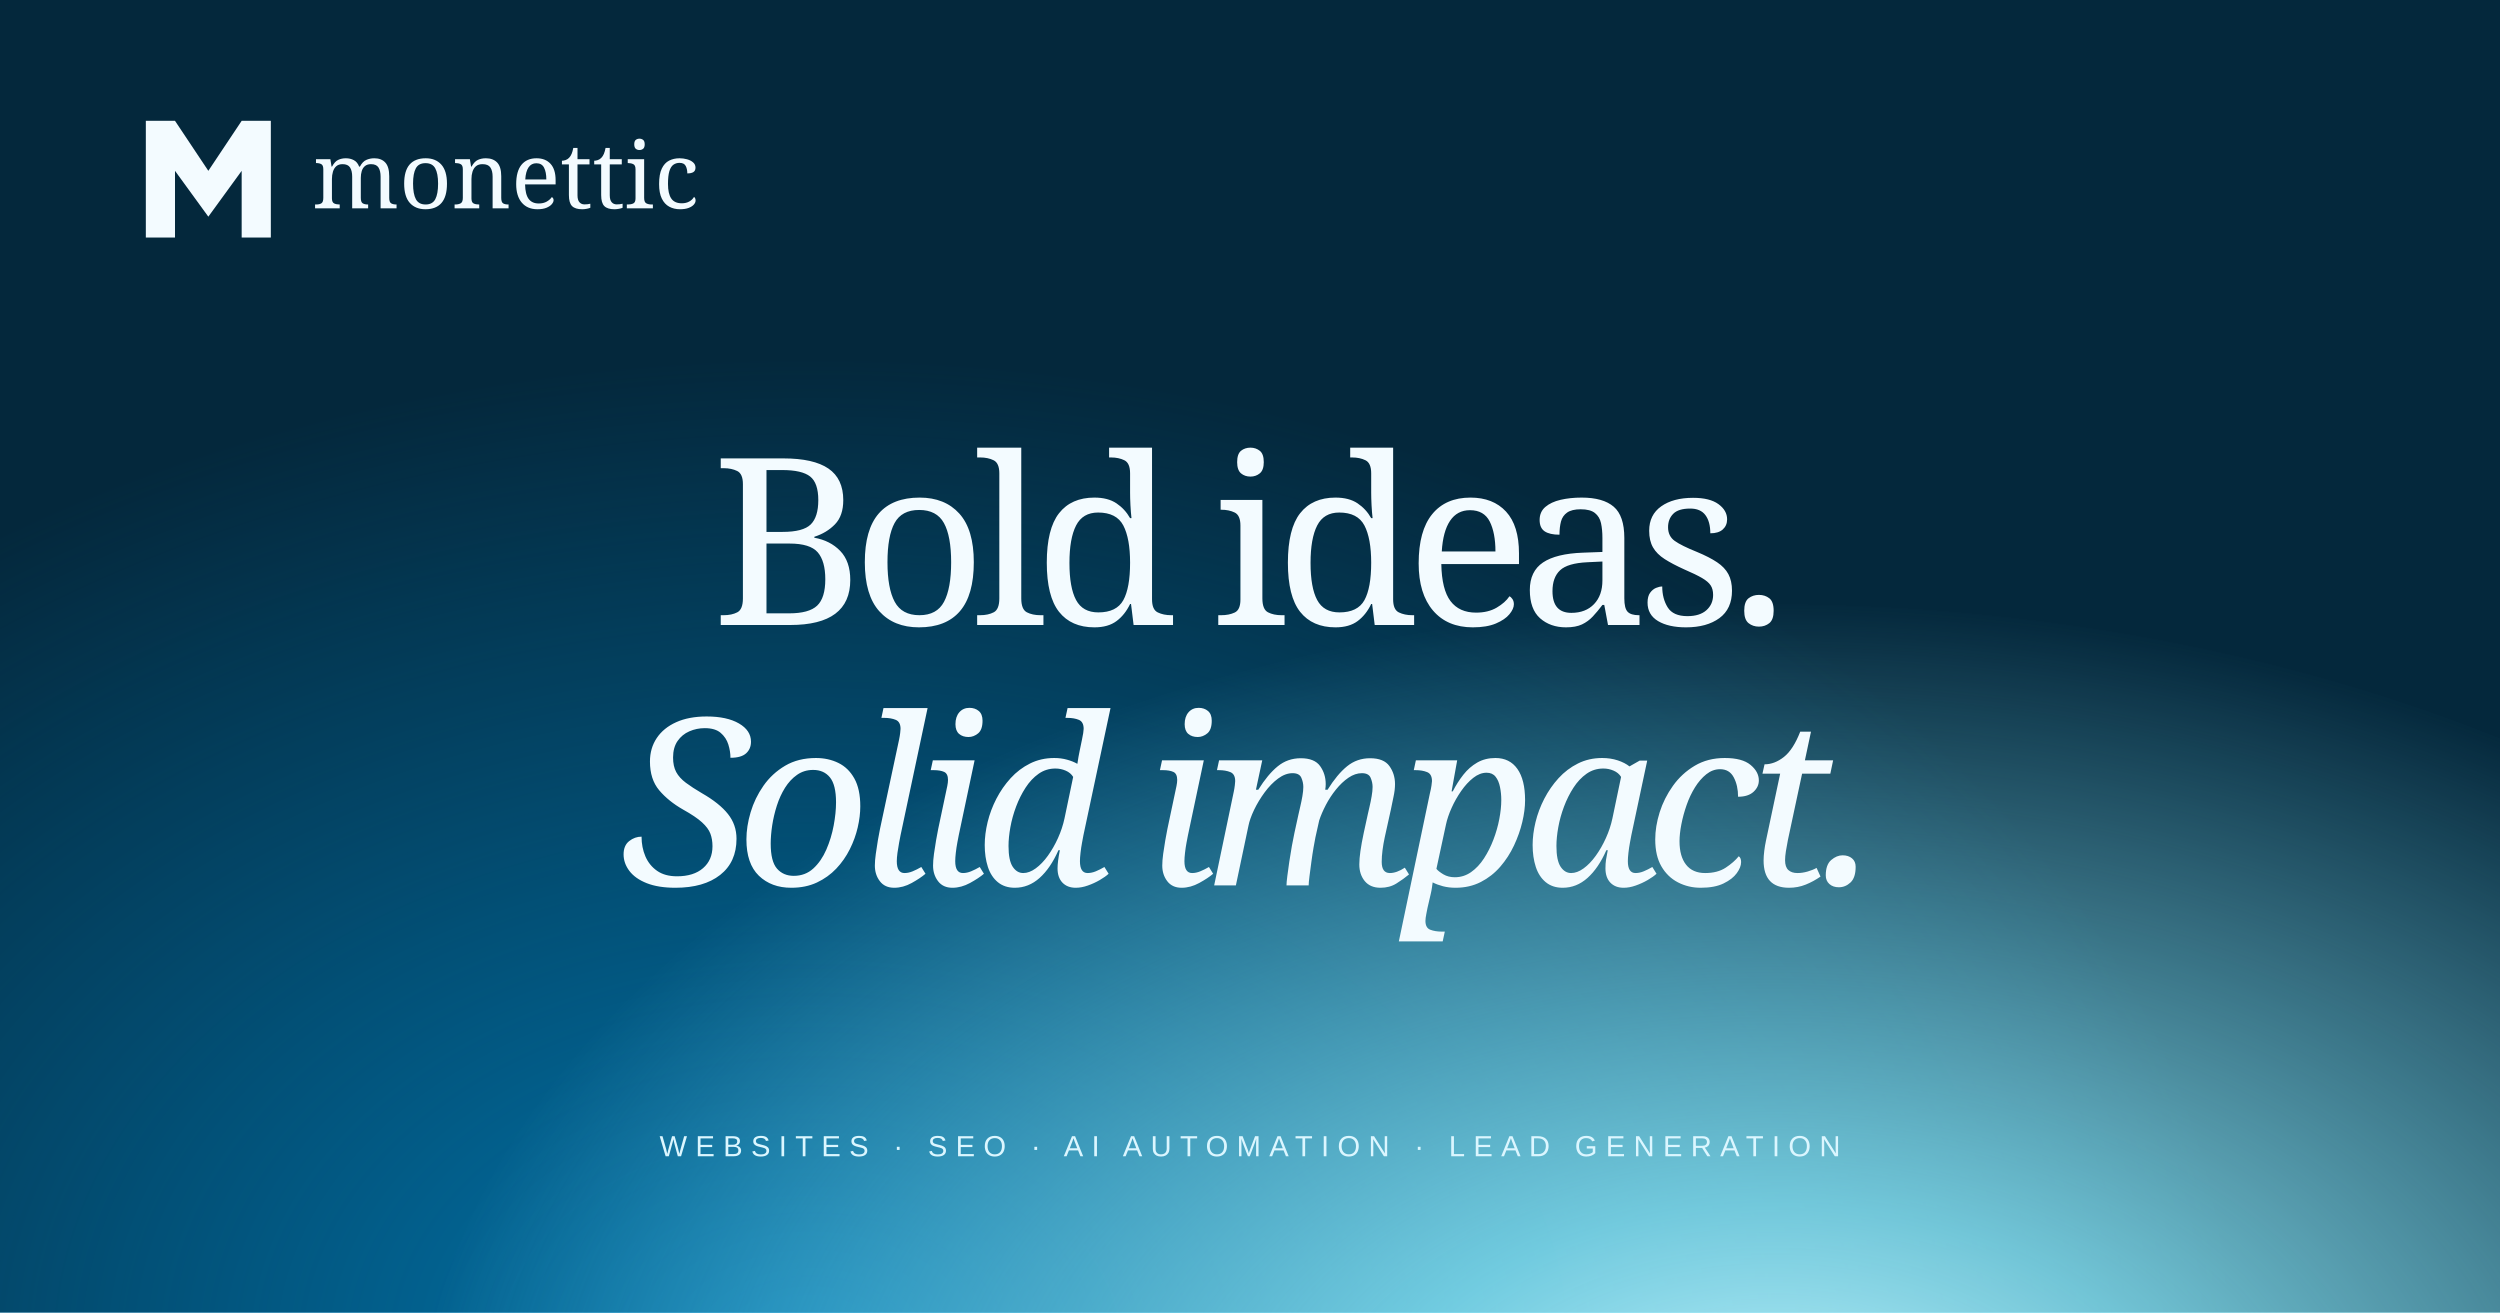
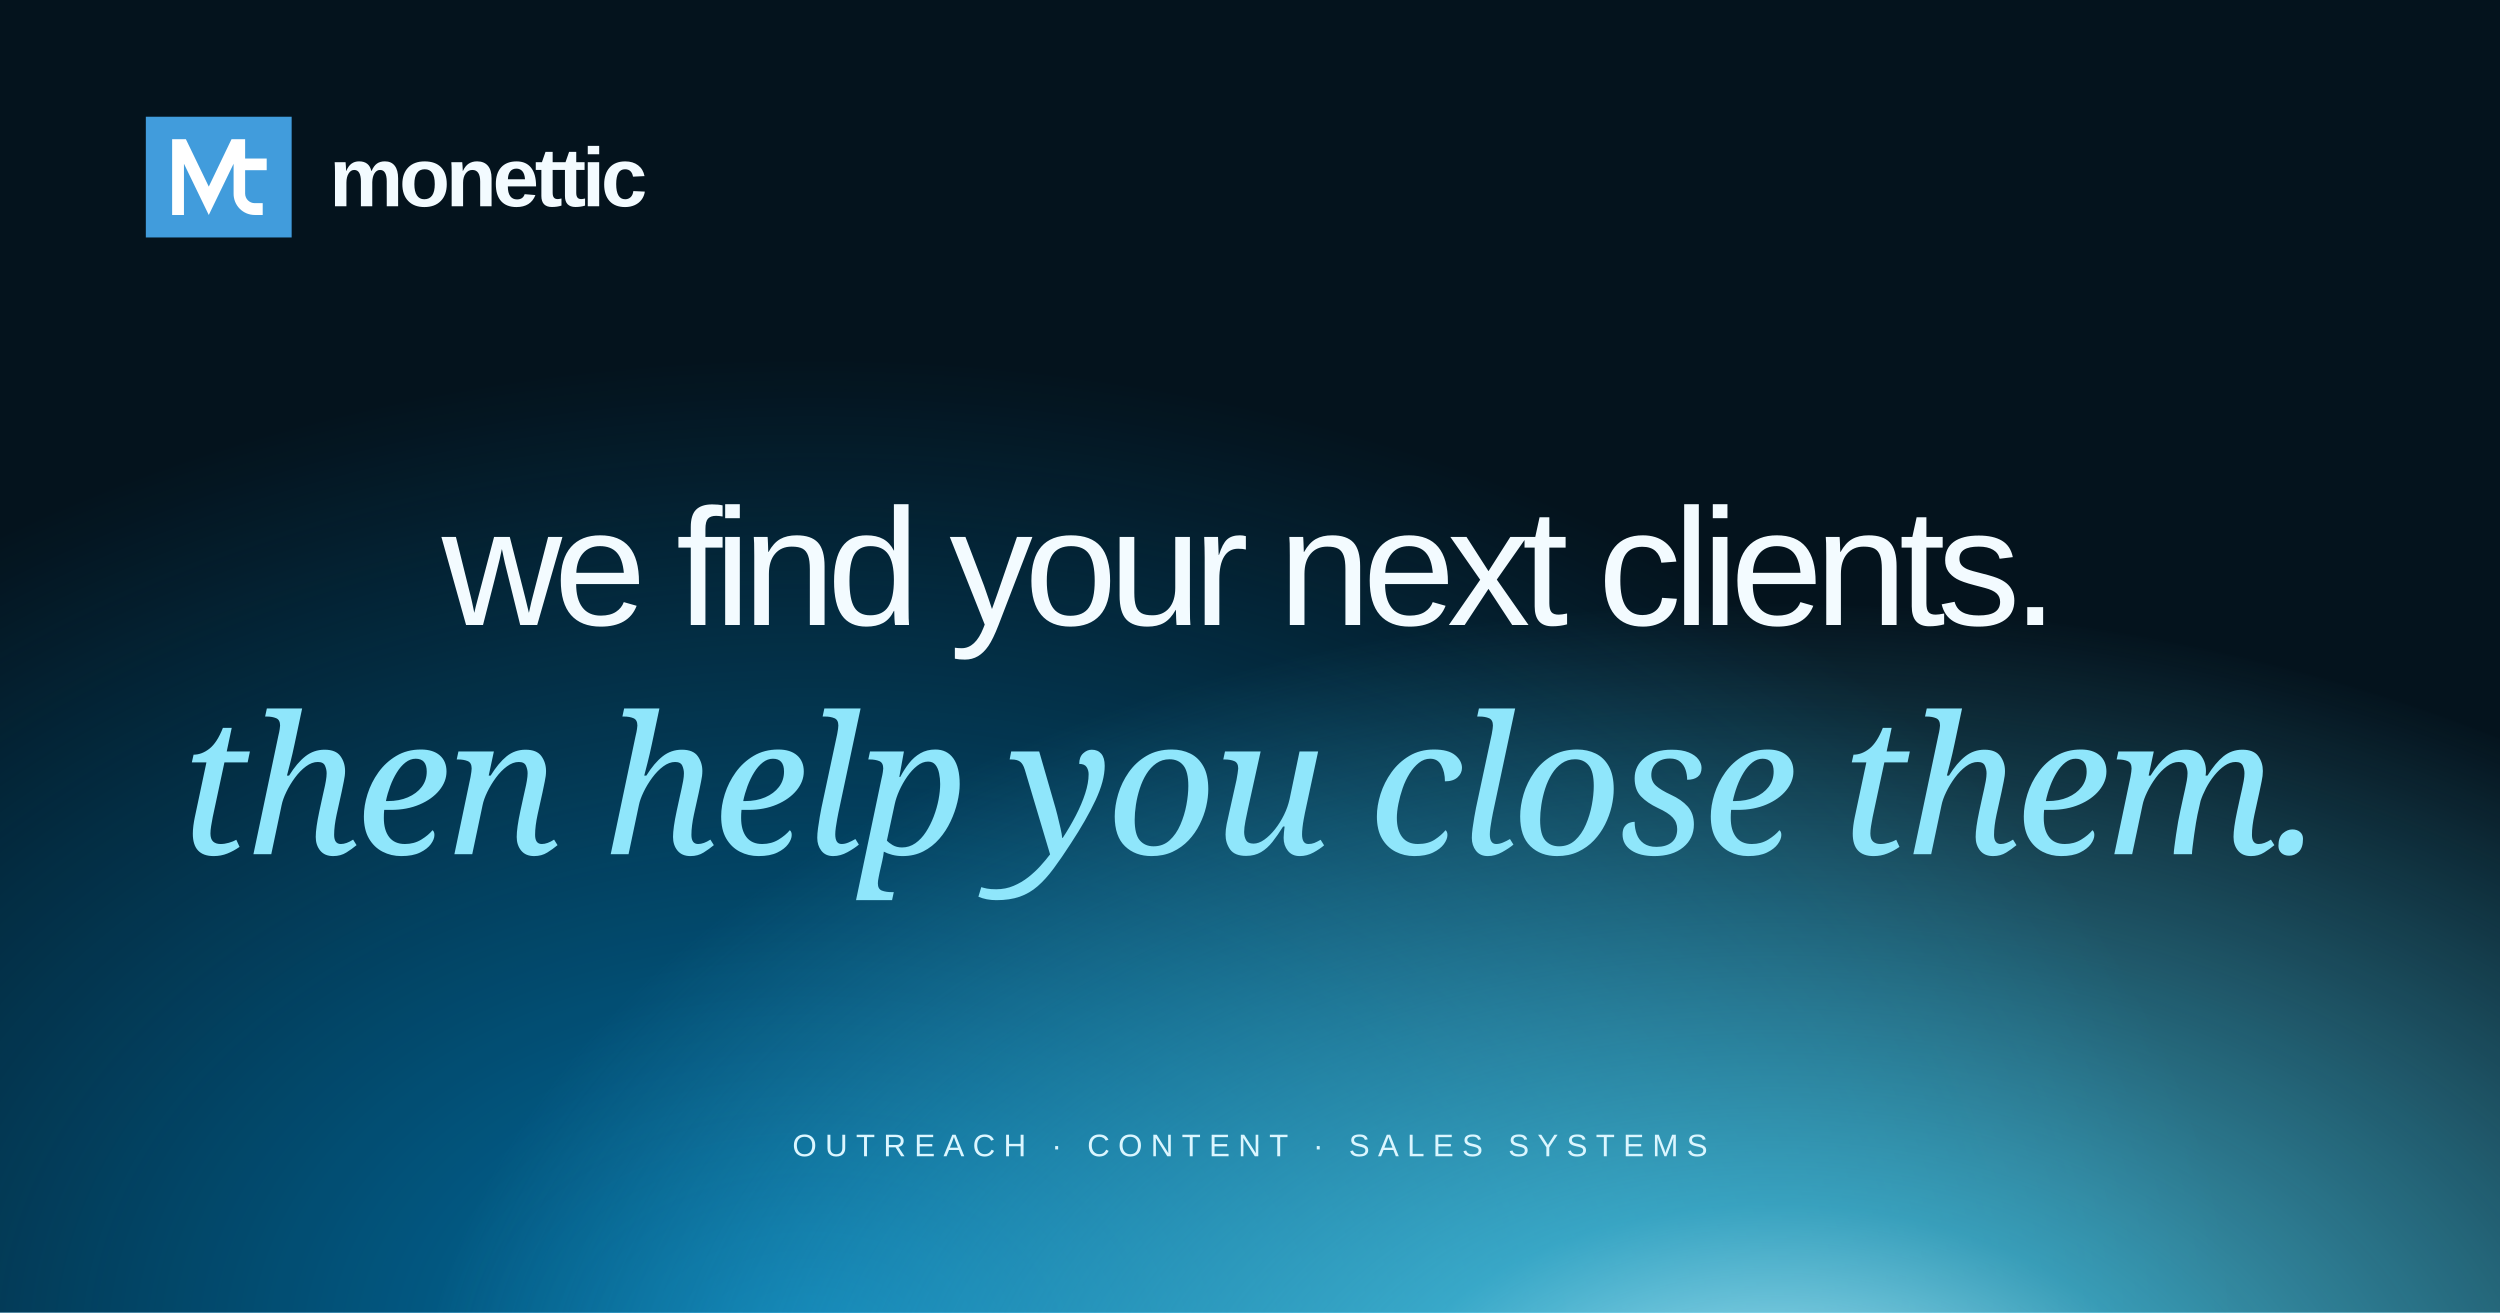
<svg xmlns="http://www.w3.org/2000/svg" width="1200" height="630" viewBox="0 0 1200 630">
  <defs>
    <radialGradient id="blue">
      <stop stop-color="#0089c9" stop-opacity=".8" />
      <stop offset="1" stop-color="#0089c9" stop-opacity="0" />
    </radialGradient>
    <radialGradient id="cyan">
      <stop stop-color="#cbf7ff" />
-       <stop offset=".3" stop-color="#8deafa" stop-opacity=".8" />
-       <stop offset="1" stop-color="#8deafa" stop-opacity="0" />
+       <stop offset=".3" stop-color="#4fd2f2" stop-opacity=".7" />
+       <stop offset="1" stop-color="#4fd2f2" stop-opacity="0" />
    </radialGradient>
  </defs>
-   <rect width="1200" height="630" fill="#04283c" />
+   <rect width="1200" height="630" fill="#04131d" />
  <ellipse cx="390" cy="650" rx="680" ry="480" fill="url(#blue)" />
  <ellipse cx="850" cy="700" rx="650" ry="410" fill="url(#cyan)" />
-   <path d="M70 114V58h14l16 24 16-24h14v56h-14V82l-16 22-16-22v32H70Z" fill="#f3fbff" />
-   <text x="150" y="100" font-family="Georgia,serif" font-size="44" fill="#f3fbff">monettic</text>
-   <text x="600" y="300" text-anchor="middle" font-family="Georgia,serif" font-size="112" letter-spacing="-6" fill="#f3fbff">Bold ideas.</text>
-   <text x="600" y="425" text-anchor="middle" font-family="Georgia,serif" font-style="italic" font-size="112" letter-spacing="-6" fill="#f3fbff">Solid impact.</text>
-   <text x="600" y="555" text-anchor="middle" font-family="Arial,sans-serif" font-size="14" letter-spacing="4" fill="#dbf6ff">WEBSITES · SEO · AI AUTOMATION · LEAD GENERATION</text>
+   <svg x="70" y="56" width="70" height="58" viewBox="0 0 987 817">
+     <rect width="987" height="817" fill="#419cdc" />
+     <path d="M178 665V152h93l155 321 154-321h92v131h146v79H672v158a65 65 0 0 0 65 65h54v80h-54a143 143 0 0 1-143-145V318L426 665 258 318v347Z" fill="#fff" />
+   </svg>
+   <text x="158" y="99" font-family="Arial,sans-serif" font-weight="700" font-size="40" letter-spacing="-2" fill="#f3fbff">monettic</text>
+   <text x="600" y="300" text-anchor="middle" font-family="Arial,sans-serif" font-size="80" letter-spacing="-4" fill="#f3fbff">we find your next clients.</text>
+   <text x="600" y="410" text-anchor="middle" font-family="Georgia,serif" font-style="italic" font-size="92" letter-spacing="-2" fill="#8fe6fb">then help you close them.</text>
+   <text x="600" y="555" text-anchor="middle" font-family="Arial,sans-serif" font-size="15" letter-spacing="4" fill="#dbf6ff">OUTREACH · CONTENT · SALES SYSTEMS</text>
</svg>
